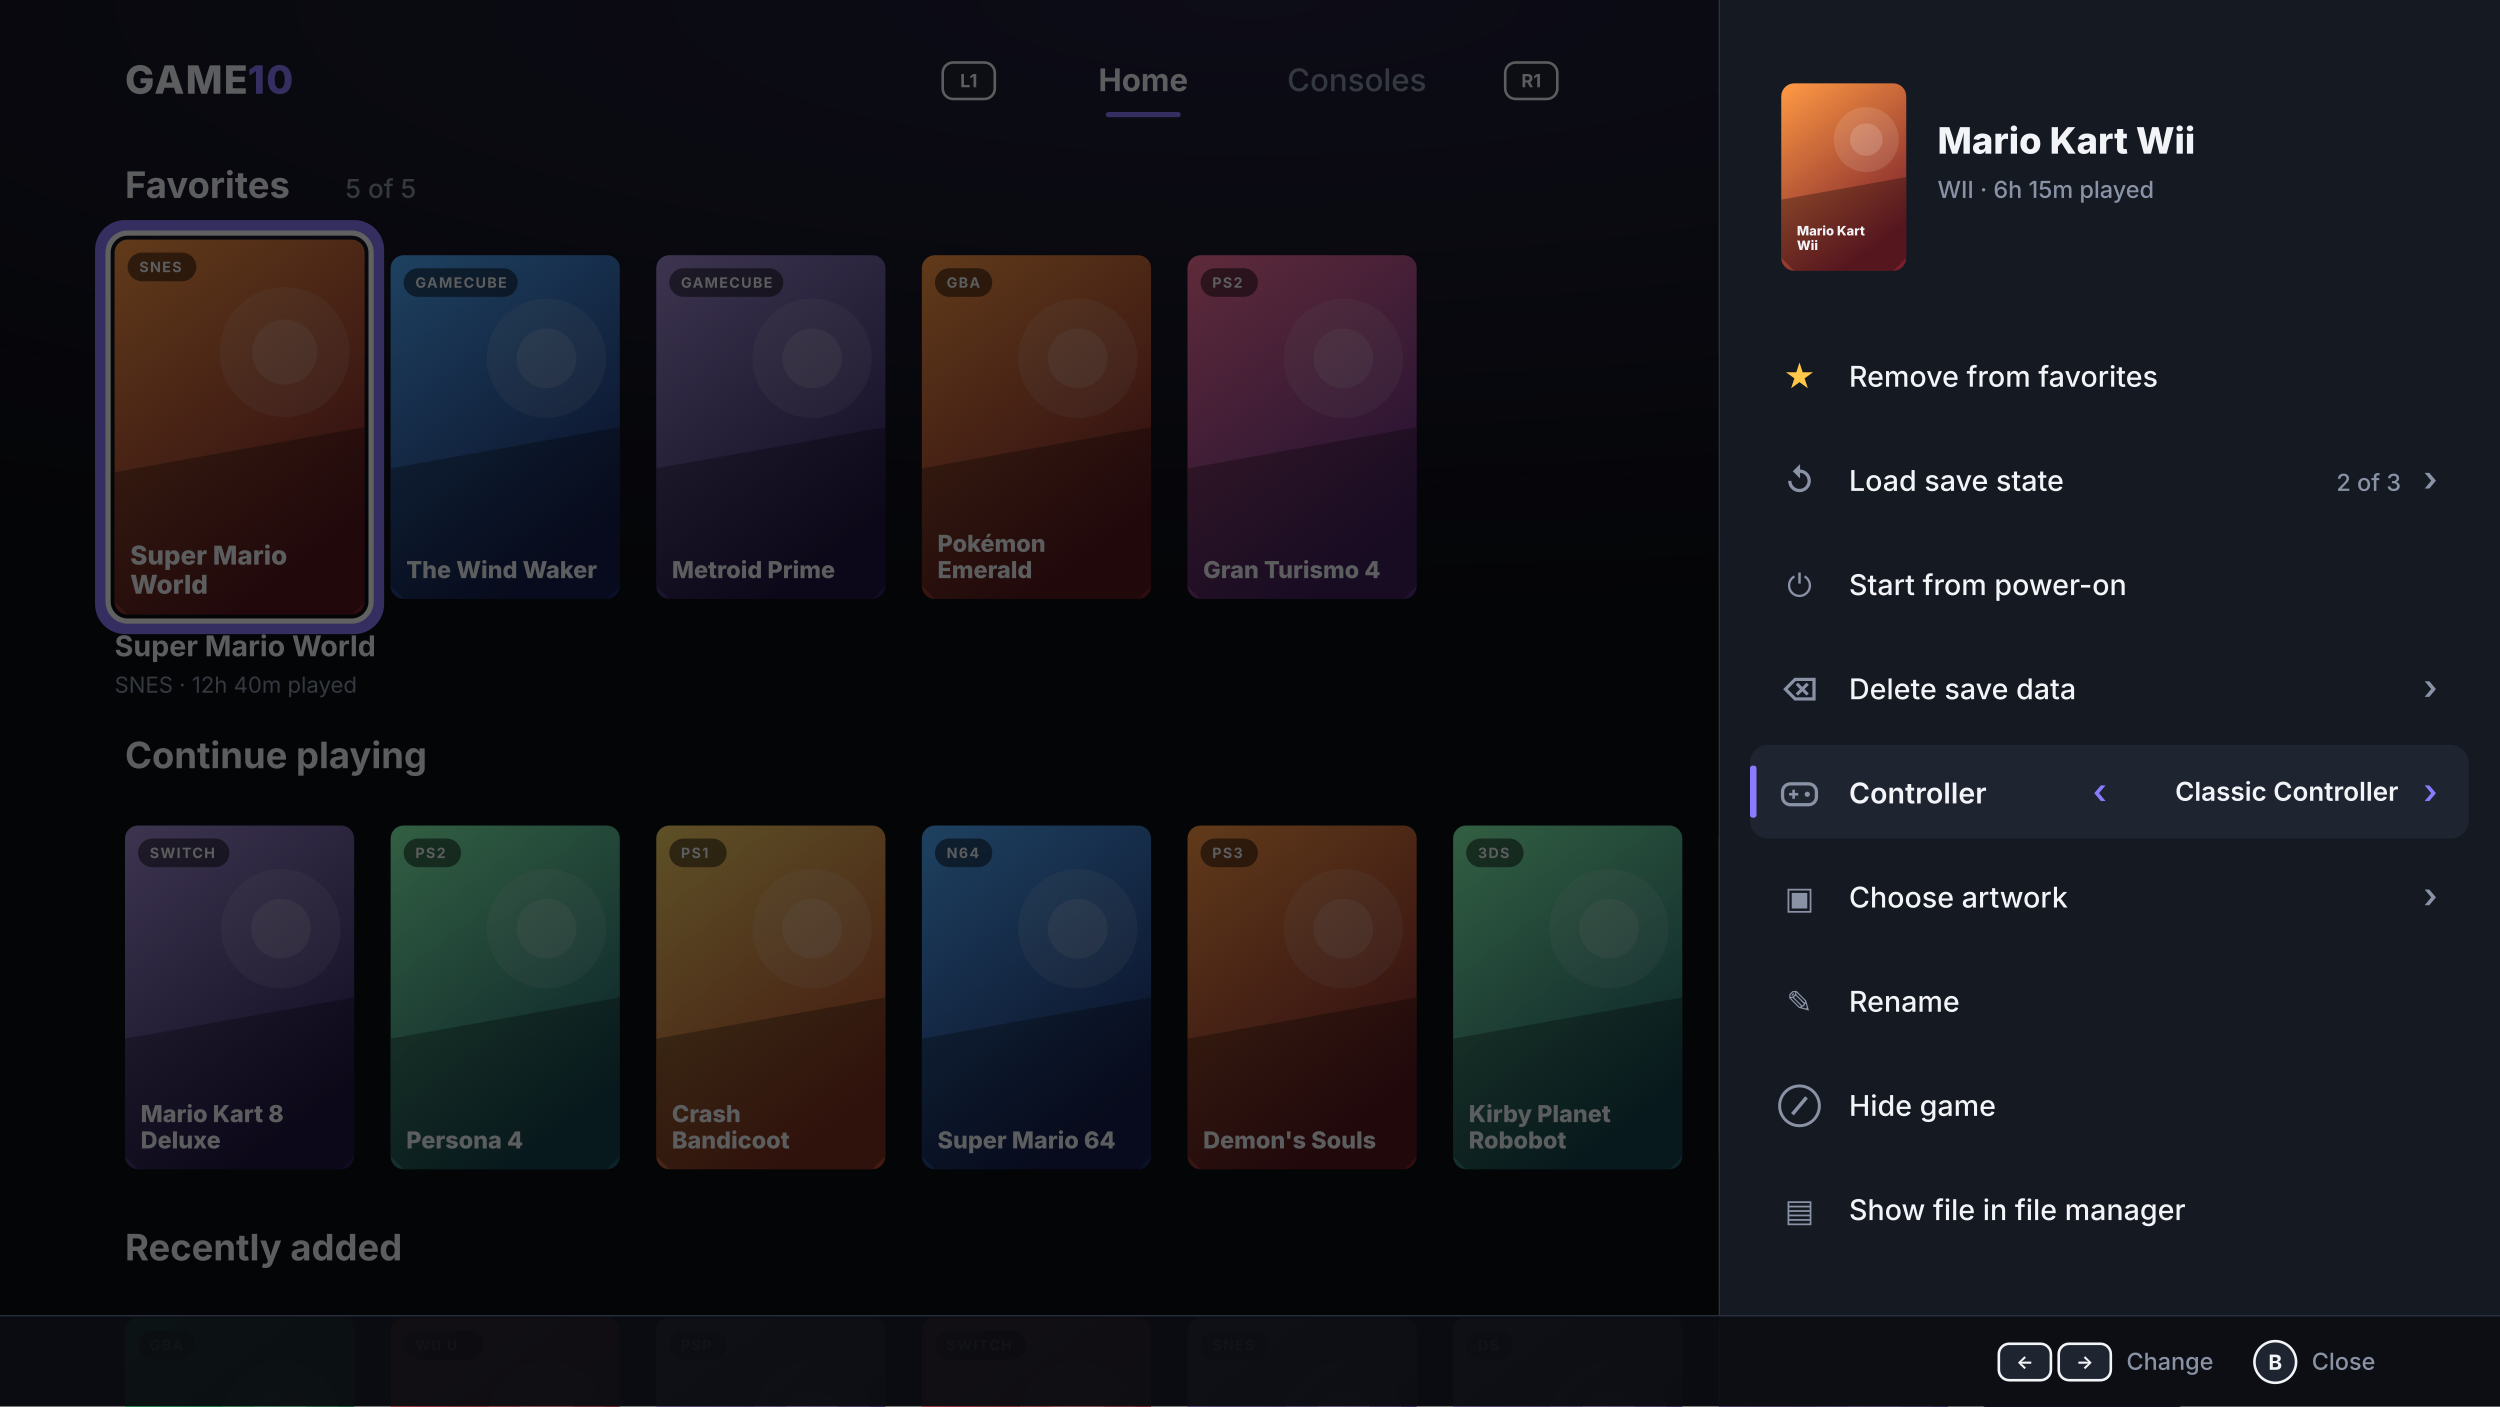
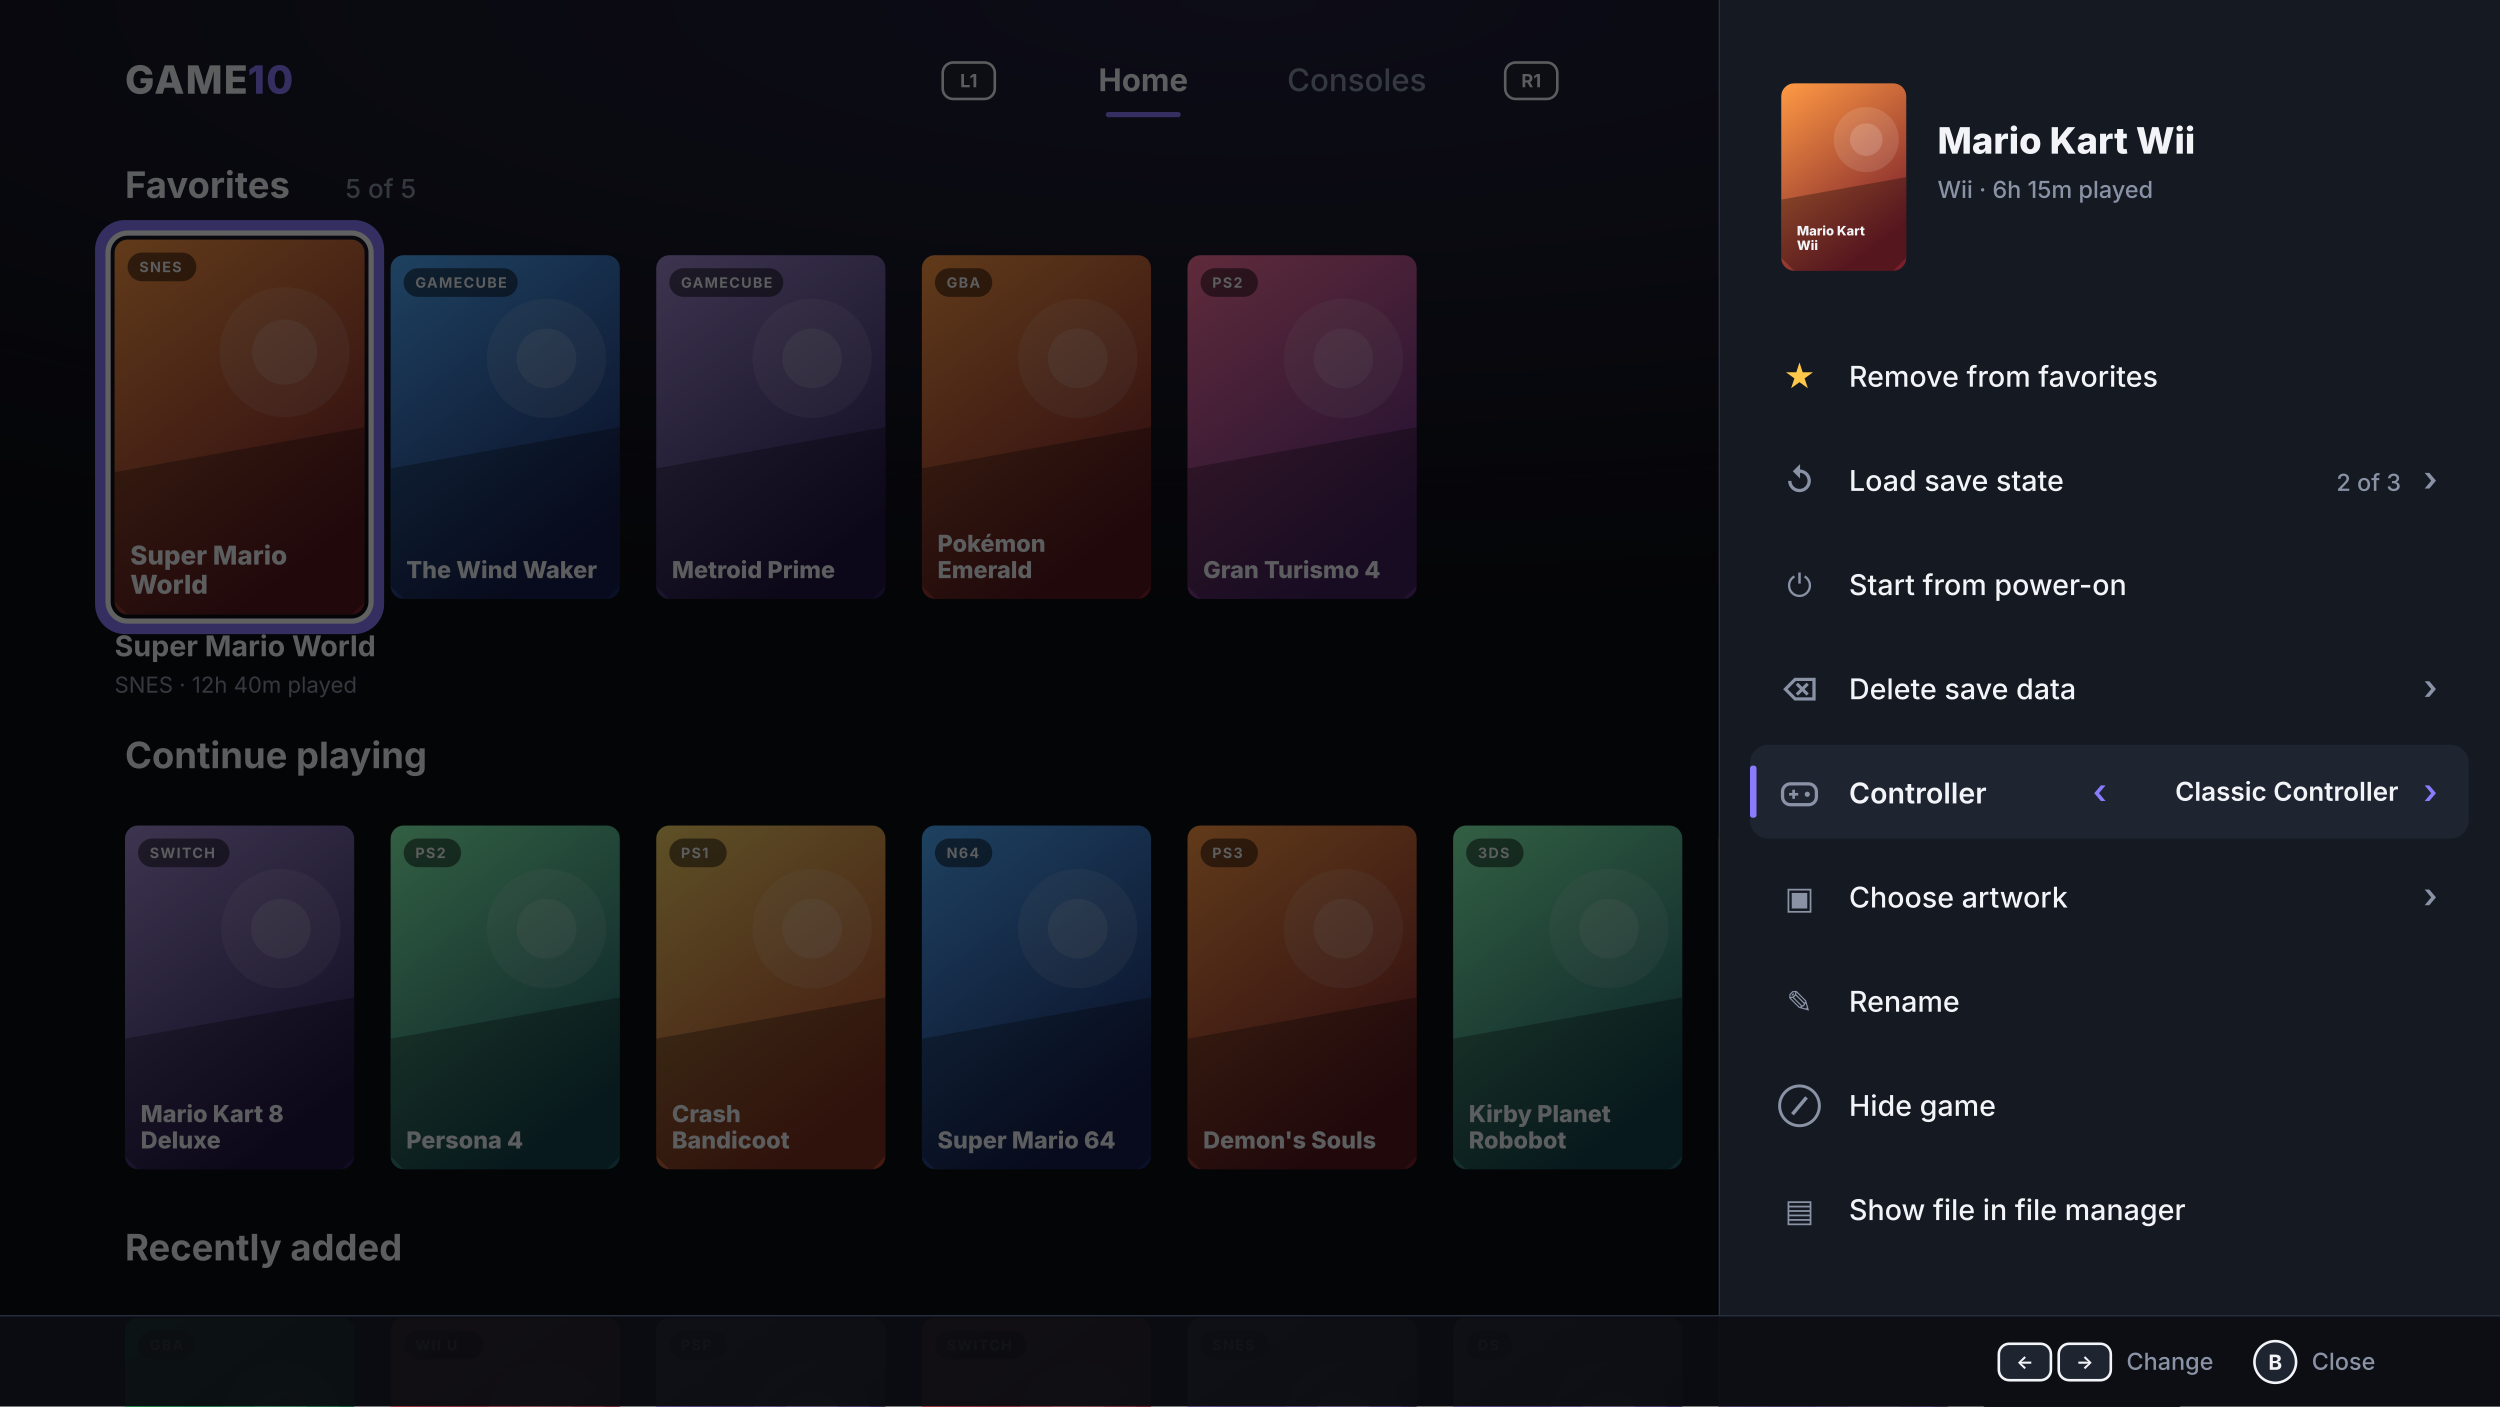
<svg xmlns="http://www.w3.org/2000/svg" width="1920" height="1080" viewBox="0 0 1920 1080">
  <defs>
    <radialGradient id="rg1" cx="0.5" cy="0" r="0.9">
      <stop offset="0" stop-color="#8B7BFF" stop-opacity="0.18" />
      <stop offset="1" stop-color="#8B7BFF" stop-opacity="0" />
    </radialGradient>
    <linearGradient id="lg2" x1="0" y1="0" x2="0.5" y2="1">
      <stop offset="0" stop-color="#FF9A44" stop-opacity="1" />
      <stop offset="1" stop-color="#7A1F2B" stop-opacity="1" />
    </linearGradient>
    <linearGradient id="lg3" x1="0" y1="0" x2="0.5" y2="1">
      <stop offset="0" stop-color="#4FACFE" stop-opacity="1" />
      <stop offset="1" stop-color="#1B2A6B" stop-opacity="1" />
    </linearGradient>
    <linearGradient id="lg4" x1="0" y1="0" x2="0.5" y2="1">
      <stop offset="0" stop-color="#A18CD1" stop-opacity="1" />
      <stop offset="1" stop-color="#2E1F5E" stop-opacity="1" />
    </linearGradient>
    <linearGradient id="lg5" x1="0" y1="0" x2="0.5" y2="1">
      <stop offset="0" stop-color="#FF9A44" stop-opacity="1" />
      <stop offset="1" stop-color="#7A1F2B" stop-opacity="1" />
    </linearGradient>
    <linearGradient id="lg6" x1="0" y1="0" x2="0.5" y2="1">
      <stop offset="0" stop-color="#FA709A" stop-opacity="1" />
      <stop offset="1" stop-color="#5B2C83" stop-opacity="1" />
    </linearGradient>
    <linearGradient id="lg7" x1="0" y1="0" x2="0.5" y2="1">
      <stop offset="0" stop-color="#A18CD1" stop-opacity="1" />
      <stop offset="1" stop-color="#2E1F5E" stop-opacity="1" />
    </linearGradient>
    <linearGradient id="lg8" x1="0" y1="0" x2="0.5" y2="1">
      <stop offset="0" stop-color="#84FAB0" stop-opacity="1" />
      <stop offset="1" stop-color="#1F5F6B" stop-opacity="1" />
    </linearGradient>
    <linearGradient id="lg9" x1="0" y1="0" x2="0.5" y2="1">
      <stop offset="0" stop-color="#F6D365" stop-opacity="1" />
      <stop offset="1" stop-color="#B3452C" stop-opacity="1" />
    </linearGradient>
    <linearGradient id="lg10" x1="0" y1="0" x2="0.5" y2="1">
      <stop offset="0" stop-color="#4FACFE" stop-opacity="1" />
      <stop offset="1" stop-color="#1B2A6B" stop-opacity="1" />
    </linearGradient>
    <linearGradient id="lg11" x1="0" y1="0" x2="0.5" y2="1">
      <stop offset="0" stop-color="#FF9A44" stop-opacity="1" />
      <stop offset="1" stop-color="#7A1F2B" stop-opacity="1" />
    </linearGradient>
    <linearGradient id="lg12" x1="0" y1="0" x2="0.5" y2="1">
      <stop offset="0" stop-color="#84FAB0" stop-opacity="1" />
      <stop offset="1" stop-color="#1F5F6B" stop-opacity="1" />
    </linearGradient>
    <linearGradient id="lg13" x1="0" y1="0" x2="0.5" y2="1">
      <stop offset="0" stop-color="#FCCB90" stop-opacity="1" />
      <stop offset="1" stop-color="#8E3B46" stop-opacity="1" />
    </linearGradient>
    <linearGradient id="lg14" x1="0" y1="0" x2="0.5" y2="1">
      <stop offset="0" stop-color="#43E97B" stop-opacity="1" />
      <stop offset="1" stop-color="#0F4C3A" stop-opacity="1" />
    </linearGradient>
    <linearGradient id="lg15" x1="0" y1="0" x2="0.5" y2="1">
      <stop offset="0" stop-color="#FF6B6B" stop-opacity="1" />
      <stop offset="1" stop-color="#6B1D3A" stop-opacity="1" />
    </linearGradient>
    <linearGradient id="lg16" x1="0" y1="0" x2="0.5" y2="1">
      <stop offset="0" stop-color="#A18CD1" stop-opacity="1" />
      <stop offset="1" stop-color="#2E1F5E" stop-opacity="1" />
    </linearGradient>
    <linearGradient id="lg17" x1="0" y1="0" x2="0.5" y2="1">
      <stop offset="0" stop-color="#FF6B6B" stop-opacity="1" />
      <stop offset="1" stop-color="#6B1D3A" stop-opacity="1" />
    </linearGradient>
    <linearGradient id="lg18" x1="0" y1="0" x2="0.5" y2="1">
      <stop offset="0" stop-color="#A18CD1" stop-opacity="1" />
      <stop offset="1" stop-color="#2E1F5E" stop-opacity="1" />
    </linearGradient>
    <linearGradient id="lg19" x1="0" y1="0" x2="0.5" y2="1">
      <stop offset="0" stop-color="#A18CD1" stop-opacity="1" />
      <stop offset="1" stop-color="#2E1F5E" stop-opacity="1" />
    </linearGradient>
    <linearGradient id="lg20" x1="0" y1="0" x2="0.5" y2="1">
      <stop offset="0" stop-color="#A18CD1" stop-opacity="1" />
      <stop offset="1" stop-color="#2E1F5E" stop-opacity="1" />
    </linearGradient>
    <linearGradient id="lg21" x1="0" y1="0" x2="0" y2="1">
      <stop offset="0" stop-color="#0B0D12" stop-opacity="0" />
      <stop offset="1" stop-color="#0B0D12" stop-opacity="1" />
    </linearGradient>
    <linearGradient id="lg22" x1="0" y1="0" x2="0.5" y2="1">
      <stop offset="0" stop-color="#FF9A44" stop-opacity="1" />
      <stop offset="1" stop-color="#7A1F2B" stop-opacity="1" />
    </linearGradient>
  </defs>
  <rect x="0.0" y="0.0" width="1920.0" height="1080.0" rx="0" fill="#0B0D12" fill-opacity="1" />
  <rect x="0.0" y="0.0" width="1920.0" height="520.0" rx="0" fill="url(#rg1)" fill-opacity="1" />
  <text x="96" y="72" font-family="Inter, 'Helvetica Neue', Arial, sans-serif" font-size="30" font-weight="800" fill="#F2F4F8" letter-spacing="1">GAME<tspan fill="#8B7BFF">10</tspan>
  </text>
  <rect x="724.0" y="48.0" width="40.0" height="28.0" rx="8" fill="#1F2431" fill-opacity="1" stroke="#F2F4F8" stroke-width="2" />
  <text x="744.0" y="67.0" font-family="Inter, 'Helvetica Neue', Arial, sans-serif" font-size="14" font-weight="700" fill="#F2F4F8" fill-opacity="1" text-anchor="middle" letter-spacing="0">L1</text>
  <rect x="1156.0" y="48.0" width="40.0" height="28.0" rx="8" fill="#1F2431" fill-opacity="1" stroke="#F2F4F8" stroke-width="2" />
  <text x="1176.0" y="67.0" font-family="Inter, 'Helvetica Neue', Arial, sans-serif" font-size="14" font-weight="700" fill="#F2F4F8" fill-opacity="1" text-anchor="middle" letter-spacing="0">R1</text>
  <text x="878.0" y="70.0" font-family="Inter, 'Helvetica Neue', Arial, sans-serif" font-size="24" font-weight="700" fill="#F2F4F8" fill-opacity="1" text-anchor="middle" letter-spacing="0">Home</text>
  <rect x="849.2" y="86.0" width="57.6" height="4.0" rx="2" fill="#8B7BFF" fill-opacity="1" />
  <text x="1042.0" y="70.0" font-family="Inter, 'Helvetica Neue', Arial, sans-serif" font-size="24" font-weight="500" fill="#8A93A6" fill-opacity="1" text-anchor="middle" letter-spacing="0">Consoles</text>
  <rect x="1320.0" y="44.0" width="330.0" height="48.0" rx="24" fill="#151922" fill-opacity="1" stroke="#2A3142" stroke-width="1" />
  <circle cx="1350.0" cy="66.0" r="8.0" fill="none" fill-opacity="1" stroke="#8A93A6" stroke-width="2.5" />
  <line x1="1356" y1="72" x2="1362" y2="78" stroke="#8A93A6" stroke-width="2.5" stroke-linecap="round" />
  <text x="1372.0" y="74.0" font-family="Inter, 'Helvetica Neue', Arial, sans-serif" font-size="18" font-weight="400" fill="#8A93A6" fill-opacity="1" text-anchor="start" letter-spacing="0">Search games</text>
  <rect x="1596.0" y="54.0" width="40.0" height="28.0" rx="8" fill="#1F2431" fill-opacity="1" stroke="#F2F4F8" stroke-width="2" />
  <text x="1616.0" y="73.0" font-family="Inter, 'Helvetica Neue', Arial, sans-serif" font-size="14" font-weight="700" fill="#F2F4F8" fill-opacity="1" text-anchor="middle" letter-spacing="0">L3</text>
  <rect x="1519.6" y="54.0" width="68.4" height="28.0" rx="8" fill="#1F2431" fill-opacity="1" stroke="#F2F4F8" stroke-width="2" />
  <text x="1553.8" y="73.0" font-family="Inter, 'Helvetica Neue', Arial, sans-serif" font-size="14" font-weight="700" fill="#F2F4F8" fill-opacity="1" text-anchor="middle" letter-spacing="0">Ctrl F</text>
  <circle cx="1690.0" cy="68.0" r="24.0" fill="#151922" fill-opacity="1" stroke="#2A3142" stroke-width="1" />
  <polygon points="1699.3,65.4 1702.8,65.9 1702.8,70.1 1699.3,70.6 1698.4,72.7 1700.5,75.6 1697.6,78.5 1694.7,76.4 1692.6,77.3 1692.1,80.8 1687.9,80.8 1687.4,77.3 1685.3,76.4 1682.4,78.5 1679.5,75.6 1681.6,72.7 1680.7,70.6 1677.2,70.1 1677.2,65.9 1680.7,65.4 1681.6,63.3 1679.5,60.4 1682.4,57.5 1685.3,59.6 1687.4,58.7 1687.9,55.2 1692.1,55.2 1692.6,58.7 1694.7,59.6 1697.6,57.5 1700.5,60.4 1698.4,63.3" fill="#8A93A6" />
  <circle cx="1690.0" cy="68.0" r="4.7" fill="#151922" fill-opacity="1" />
  <text x="1824.0" y="76.0" font-family="Inter, 'Helvetica Neue', Arial, sans-serif" font-size="24" font-weight="600" fill="#F2F4F8" fill-opacity="1" text-anchor="end" letter-spacing="0">21:42</text>
  <rect x="78.0" y="174.0" width="212.0" height="308.0" rx="18" fill="none" fill-opacity="0.4" stroke="#8B7BFF" stroke-width="10" />
  <rect x="83.0" y="179.0" width="202.0" height="298.0" rx="15" fill="none" fill-opacity="1" stroke="#FFFFFF" stroke-width="4" />
  <rect x="88.0" y="184.0" width="192.0" height="288.0" rx="10" fill="url(#lg2)" fill-opacity="1" />
  <circle cx="218.6" cy="270.4" r="49.9" fill="#FFFFFF" fill-opacity="0.12" />
  <circle cx="218.6" cy="270.4" r="25.0" fill="#FFFFFF" fill-opacity="0.16" />
  <polygon points="88,362.6 280,328.0 280,462.0 270,472.0 98,472.0 88,462.0" fill="#000000" fill-opacity=".3" />
  <text x="100.0" y="433.6" font-family="Inter, 'Helvetica Neue', Arial, sans-serif" font-size="20" font-weight="800" fill="#F2F4F8" fill-opacity="1" text-anchor="start" letter-spacing="0">Super Mario</text>
  <text x="100.0" y="456.0" font-family="Inter, 'Helvetica Neue', Arial, sans-serif" font-size="20" font-weight="800" fill="#F2F4F8" fill-opacity="1" text-anchor="start" letter-spacing="0">World</text>
  <rect x="98.0" y="194.0" width="52.8" height="22.0" rx="11" fill="#000000" fill-opacity="0.5" />
  <text x="107.0" y="209.0" font-family="Inter, 'Helvetica Neue', Arial, sans-serif" font-size="11" font-weight="700" fill="#F2F4F8" fill-opacity="1" text-anchor="start" letter-spacing="1">SNES</text>
  <text x="88.0" y="504.0" font-family="Inter, 'Helvetica Neue', Arial, sans-serif" font-size="22" font-weight="700" fill="#F2F4F8" fill-opacity="1" text-anchor="start" letter-spacing="0">Super Mario World</text>
  <text x="88.0" y="532.0" font-family="Inter, 'Helvetica Neue', Arial, sans-serif" font-size="17" font-weight="400" fill="#8A93A6" fill-opacity="1" text-anchor="start" letter-spacing="0">SNES · 12h 40m played</text>
  <rect x="300.0" y="196.0" width="176.0" height="264.0" rx="10" fill="url(#lg3)" fill-opacity="1" />
  <circle cx="419.7" cy="275.2" r="45.8" fill="#FFFFFF" fill-opacity="0.12" />
  <circle cx="419.7" cy="275.2" r="22.9" fill="#FFFFFF" fill-opacity="0.16" />
  <polygon points="300,359.7 476,328.0 476,450.0 466,460.0 310,460.0 300,450.0" fill="#000000" fill-opacity=".3" />
  <text x="312.0" y="444.0" font-family="Inter, 'Helvetica Neue', Arial, sans-serif" font-size="18" font-weight="800" fill="#F2F4F8" fill-opacity="1" text-anchor="start" letter-spacing="0">The Wind Waker</text>
  <rect x="310.0" y="206.0" width="87.6" height="22.0" rx="11" fill="#000000" fill-opacity="0.5" />
  <text x="319.0" y="221.0" font-family="Inter, 'Helvetica Neue', Arial, sans-serif" font-size="11" font-weight="700" fill="#F2F4F8" fill-opacity="1" text-anchor="start" letter-spacing="1">GAMECUBE</text>
  <rect x="504.0" y="196.0" width="176.0" height="264.0" rx="10" fill="url(#lg4)" fill-opacity="1" />
  <circle cx="623.7" cy="275.2" r="45.8" fill="#FFFFFF" fill-opacity="0.12" />
  <circle cx="623.7" cy="275.2" r="22.9" fill="#FFFFFF" fill-opacity="0.16" />
  <polygon points="504,359.7 680,328.0 680,450.0 670,460.0 514,460.0 504,450.0" fill="#000000" fill-opacity=".3" />
  <text x="516.0" y="444.0" font-family="Inter, 'Helvetica Neue', Arial, sans-serif" font-size="18" font-weight="800" fill="#F2F4F8" fill-opacity="1" text-anchor="start" letter-spacing="0">Metroid Prime</text>
  <rect x="514.0" y="206.0" width="87.6" height="22.0" rx="11" fill="#000000" fill-opacity="0.5" />
  <text x="523.0" y="221.0" font-family="Inter, 'Helvetica Neue', Arial, sans-serif" font-size="11" font-weight="700" fill="#F2F4F8" fill-opacity="1" text-anchor="start" letter-spacing="1">GAMECUBE</text>
  <rect x="708.0" y="196.0" width="176.0" height="264.0" rx="10" fill="url(#lg5)" fill-opacity="1" />
  <circle cx="827.7" cy="275.2" r="45.8" fill="#FFFFFF" fill-opacity="0.12" />
  <circle cx="827.7" cy="275.2" r="22.9" fill="#FFFFFF" fill-opacity="0.16" />
  <polygon points="708,359.7 884,328.0 884,450.0 874,460.0 718,460.0 708,450.0" fill="#000000" fill-opacity=".3" />
  <text x="720.0" y="423.8" font-family="Inter, 'Helvetica Neue', Arial, sans-serif" font-size="18" font-weight="800" fill="#F2F4F8" fill-opacity="1" text-anchor="start" letter-spacing="0">Pokémon</text>
  <text x="720.0" y="444.0" font-family="Inter, 'Helvetica Neue', Arial, sans-serif" font-size="18" font-weight="800" fill="#F2F4F8" fill-opacity="1" text-anchor="start" letter-spacing="0">Emerald</text>
  <rect x="718.0" y="206.0" width="44.1" height="22.0" rx="11" fill="#000000" fill-opacity="0.5" />
  <text x="727.0" y="221.0" font-family="Inter, 'Helvetica Neue', Arial, sans-serif" font-size="11" font-weight="700" fill="#F2F4F8" fill-opacity="1" text-anchor="start" letter-spacing="1">GBA</text>
  <rect x="912.0" y="196.0" width="176.0" height="264.0" rx="10" fill="url(#lg6)" fill-opacity="1" />
  <circle cx="1031.7" cy="275.2" r="45.8" fill="#FFFFFF" fill-opacity="0.12" />
  <circle cx="1031.7" cy="275.2" r="22.9" fill="#FFFFFF" fill-opacity="0.16" />
  <polygon points="912,359.7 1088,328.0 1088,450.0 1078,460.0 922,460.0 912,450.0" fill="#000000" fill-opacity=".3" />
  <text x="924.0" y="444.0" font-family="Inter, 'Helvetica Neue', Arial, sans-serif" font-size="18" font-weight="800" fill="#F2F4F8" fill-opacity="1" text-anchor="start" letter-spacing="0">Gran Turismo 4</text>
  <rect x="922.0" y="206.0" width="44.1" height="22.0" rx="11" fill="#000000" fill-opacity="0.5" />
  <text x="931.0" y="221.0" font-family="Inter, 'Helvetica Neue', Arial, sans-serif" font-size="11" font-weight="700" fill="#F2F4F8" fill-opacity="1" text-anchor="start" letter-spacing="1">PS2</text>
  <rect x="96.0" y="634.0" width="176.0" height="264.0" rx="10" fill="url(#lg7)" fill-opacity="1" />
  <circle cx="215.7" cy="713.2" r="45.8" fill="#FFFFFF" fill-opacity="0.12" />
  <circle cx="215.7" cy="713.2" r="22.9" fill="#FFFFFF" fill-opacity="0.16" />
  <polygon points="96,797.7 272,766.0 272,888.0 262,898.0 106,898.0 96,888.0" fill="#000000" fill-opacity=".3" />
  <text x="108.0" y="861.8" font-family="Inter, 'Helvetica Neue', Arial, sans-serif" font-size="18" font-weight="800" fill="#F2F4F8" fill-opacity="1" text-anchor="start" letter-spacing="0">Mario Kart 8</text>
  <text x="108.0" y="882.0" font-family="Inter, 'Helvetica Neue', Arial, sans-serif" font-size="18" font-weight="800" fill="#F2F4F8" fill-opacity="1" text-anchor="start" letter-spacing="0">Deluxe</text>
  <rect x="106.0" y="644.0" width="70.2" height="22.0" rx="11" fill="#000000" fill-opacity="0.5" />
  <text x="115.0" y="659.0" font-family="Inter, 'Helvetica Neue', Arial, sans-serif" font-size="11" font-weight="700" fill="#F2F4F8" fill-opacity="1" text-anchor="start" letter-spacing="1">SWITCH</text>
  <rect x="300.0" y="634.0" width="176.0" height="264.0" rx="10" fill="url(#lg8)" fill-opacity="1" />
  <circle cx="419.7" cy="713.2" r="45.8" fill="#FFFFFF" fill-opacity="0.12" />
  <circle cx="419.7" cy="713.2" r="22.9" fill="#FFFFFF" fill-opacity="0.16" />
  <polygon points="300,797.7 476,766.0 476,888.0 466,898.0 310,898.0 300,888.0" fill="#000000" fill-opacity=".3" />
  <text x="312.0" y="882.0" font-family="Inter, 'Helvetica Neue', Arial, sans-serif" font-size="18" font-weight="800" fill="#F2F4F8" fill-opacity="1" text-anchor="start" letter-spacing="0">Persona 4</text>
  <rect x="310.0" y="644.0" width="44.1" height="22.0" rx="11" fill="#000000" fill-opacity="0.5" />
  <text x="319.0" y="659.0" font-family="Inter, 'Helvetica Neue', Arial, sans-serif" font-size="11" font-weight="700" fill="#F2F4F8" fill-opacity="1" text-anchor="start" letter-spacing="1">PS2</text>
  <rect x="504.0" y="634.0" width="176.0" height="264.0" rx="10" fill="url(#lg9)" fill-opacity="1" />
  <circle cx="623.7" cy="713.2" r="45.8" fill="#FFFFFF" fill-opacity="0.12" />
  <circle cx="623.7" cy="713.2" r="22.9" fill="#FFFFFF" fill-opacity="0.16" />
  <polygon points="504,797.7 680,766.0 680,888.0 670,898.0 514,898.0 504,888.0" fill="#000000" fill-opacity=".3" />
  <text x="516.0" y="861.8" font-family="Inter, 'Helvetica Neue', Arial, sans-serif" font-size="18" font-weight="800" fill="#F2F4F8" fill-opacity="1" text-anchor="start" letter-spacing="0">Crash</text>
  <text x="516.0" y="882.0" font-family="Inter, 'Helvetica Neue', Arial, sans-serif" font-size="18" font-weight="800" fill="#F2F4F8" fill-opacity="1" text-anchor="start" letter-spacing="0">Bandicoot</text>
  <rect x="514.0" y="644.0" width="44.1" height="22.0" rx="11" fill="#000000" fill-opacity="0.5" />
  <text x="523.0" y="659.0" font-family="Inter, 'Helvetica Neue', Arial, sans-serif" font-size="11" font-weight="700" fill="#F2F4F8" fill-opacity="1" text-anchor="start" letter-spacing="1">PS1</text>
  <rect x="708.0" y="634.0" width="176.0" height="264.0" rx="10" fill="url(#lg10)" fill-opacity="1" />
  <circle cx="827.7" cy="713.2" r="45.8" fill="#FFFFFF" fill-opacity="0.12" />
  <circle cx="827.7" cy="713.2" r="22.9" fill="#FFFFFF" fill-opacity="0.16" />
  <polygon points="708,797.7 884,766.0 884,888.0 874,898.0 718,898.0 708,888.0" fill="#000000" fill-opacity=".3" />
  <text x="720.0" y="882.0" font-family="Inter, 'Helvetica Neue', Arial, sans-serif" font-size="18" font-weight="800" fill="#F2F4F8" fill-opacity="1" text-anchor="start" letter-spacing="0">Super Mario 64</text>
  <rect x="718.0" y="644.0" width="44.1" height="22.0" rx="11" fill="#000000" fill-opacity="0.5" />
  <text x="727.0" y="659.0" font-family="Inter, 'Helvetica Neue', Arial, sans-serif" font-size="11" font-weight="700" fill="#F2F4F8" fill-opacity="1" text-anchor="start" letter-spacing="1">N64</text>
  <rect x="912.0" y="634.0" width="176.0" height="264.0" rx="10" fill="url(#lg11)" fill-opacity="1" />
  <circle cx="1031.7" cy="713.2" r="45.8" fill="#FFFFFF" fill-opacity="0.12" />
  <circle cx="1031.7" cy="713.2" r="22.9" fill="#FFFFFF" fill-opacity="0.16" />
  <polygon points="912,797.7 1088,766.0 1088,888.0 1078,898.0 922,898.0 912,888.0" fill="#000000" fill-opacity=".3" />
  <text x="924.0" y="882.0" font-family="Inter, 'Helvetica Neue', Arial, sans-serif" font-size="18" font-weight="800" fill="#F2F4F8" fill-opacity="1" text-anchor="start" letter-spacing="0">Demon's Souls</text>
  <rect x="922.0" y="644.0" width="44.1" height="22.0" rx="11" fill="#000000" fill-opacity="0.5" />
  <text x="931.0" y="659.0" font-family="Inter, 'Helvetica Neue', Arial, sans-serif" font-size="11" font-weight="700" fill="#F2F4F8" fill-opacity="1" text-anchor="start" letter-spacing="1">PS3</text>
  <rect x="1116.0" y="634.0" width="176.0" height="264.0" rx="10" fill="url(#lg12)" fill-opacity="1" />
  <circle cx="1235.7" cy="713.2" r="45.8" fill="#FFFFFF" fill-opacity="0.12" />
  <circle cx="1235.7" cy="713.2" r="22.9" fill="#FFFFFF" fill-opacity="0.16" />
  <polygon points="1116,797.7 1292,766.0 1292,888.0 1282,898.0 1126,898.0 1116,888.0" fill="#000000" fill-opacity=".3" />
  <text x="1128.0" y="861.8" font-family="Inter, 'Helvetica Neue', Arial, sans-serif" font-size="18" font-weight="800" fill="#F2F4F8" fill-opacity="1" text-anchor="start" letter-spacing="0">Kirby Planet</text>
  <text x="1128.0" y="882.0" font-family="Inter, 'Helvetica Neue', Arial, sans-serif" font-size="18" font-weight="800" fill="#F2F4F8" fill-opacity="1" text-anchor="start" letter-spacing="0">Robobot</text>
  <rect x="1126.0" y="644.0" width="44.1" height="22.0" rx="11" fill="#000000" fill-opacity="0.5" />
  <text x="1135.0" y="659.0" font-family="Inter, 'Helvetica Neue', Arial, sans-serif" font-size="11" font-weight="700" fill="#F2F4F8" fill-opacity="1" text-anchor="start" letter-spacing="1">3DS</text>
  <rect x="1320.0" y="634.0" width="176.0" height="264.0" rx="10" fill="url(#lg13)" fill-opacity="1" />
  <circle cx="1439.7" cy="713.2" r="45.8" fill="#FFFFFF" fill-opacity="0.12" />
  <circle cx="1439.7" cy="713.2" r="22.9" fill="#FFFFFF" fill-opacity="0.16" />
  <polygon points="1320,797.7 1496,766.0 1496,888.0 1486,898.0 1330,898.0 1320,888.0" fill="#000000" fill-opacity=".3" />
  <text x="1332.0" y="882.0" font-family="Inter, 'Helvetica Neue', Arial, sans-serif" font-size="18" font-weight="800" fill="#F2F4F8" fill-opacity="1" text-anchor="start" letter-spacing="0">Bloodborne</text>
  <rect x="1330.0" y="644.0" width="44.1" height="22.0" rx="11" fill="#000000" fill-opacity="0.5" />
  <text x="1339.0" y="659.0" font-family="Inter, 'Helvetica Neue', Arial, sans-serif" font-size="11" font-weight="700" fill="#F2F4F8" fill-opacity="1" text-anchor="start" letter-spacing="1">PS4</text>
  <rect x="1524.0" y="634.0" width="150.0" height="264.0" rx="10" fill="#151922" fill-opacity="1" stroke="#2A3142" stroke-width="1" />
  <circle cx="1599.0" cy="742.0" r="26.0" fill="#1F2431" fill-opacity="1" />
  <path d="M1593.0,730.0 l12,12 l-12,12" fill="none" stroke="#F2F4F8" stroke-width="3" stroke-linecap="round" stroke-linejoin="round" />
  <text x="1599.0" y="796.0" font-family="Inter, 'Helvetica Neue', Arial, sans-serif" font-size="18" font-weight="600" fill="#F2F4F8" fill-opacity="1" text-anchor="middle" letter-spacing="0">See all</text>
  <text x="1599.0" y="820.0" font-family="Inter, 'Helvetica Neue', Arial, sans-serif" font-size="15" font-weight="400" fill="#8A93A6" fill-opacity="1" text-anchor="middle" letter-spacing="0">23 games</text>
  <rect x="96.0" y="1012.0" width="176.0" height="264.0" rx="10" fill="url(#lg14)" fill-opacity="1" />
  <circle cx="215.7" cy="1091.2" r="45.8" fill="#FFFFFF" fill-opacity="0.12" />
  <circle cx="215.7" cy="1091.2" r="22.9" fill="#FFFFFF" fill-opacity="0.16" />
  <polygon points="96,1175.7 272,1144.0 272,1266.0 262,1276.0 106,1276.0 96,1266.0" fill="#000000" fill-opacity=".3" />
  <text x="108.0" y="1260.0" font-family="Inter, 'Helvetica Neue', Arial, sans-serif" font-size="18" font-weight="800" fill="#F2F4F8" fill-opacity="1" text-anchor="start" letter-spacing="0">Aria of Sorrow</text>
  <rect x="106.0" y="1022.0" width="44.1" height="22.0" rx="11" fill="#000000" fill-opacity="0.5" />
  <text x="115.0" y="1037.0" font-family="Inter, 'Helvetica Neue', Arial, sans-serif" font-size="11" font-weight="700" fill="#F2F4F8" fill-opacity="1" text-anchor="start" letter-spacing="1">GBA</text>
  <rect x="300.0" y="1012.0" width="176.0" height="264.0" rx="10" fill="url(#lg15)" fill-opacity="1" />
  <circle cx="419.7" cy="1091.2" r="45.8" fill="#FFFFFF" fill-opacity="0.12" />
  <circle cx="419.7" cy="1091.2" r="22.9" fill="#FFFFFF" fill-opacity="0.16" />
  <polygon points="300,1175.7 476,1144.0 476,1266.0 466,1276.0 310,1276.0 300,1266.0" fill="#000000" fill-opacity=".3" />
  <text x="312.0" y="1239.8" font-family="Inter, 'Helvetica Neue', Arial, sans-serif" font-size="18" font-weight="800" fill="#F2F4F8" fill-opacity="1" text-anchor="start" letter-spacing="0">Xenoblade</text>
  <text x="312.0" y="1260.0" font-family="Inter, 'Helvetica Neue', Arial, sans-serif" font-size="18" font-weight="800" fill="#F2F4F8" fill-opacity="1" text-anchor="start" letter-spacing="0">Chronicles X</text>
  <rect x="310.0" y="1022.0" width="61.5" height="22.0" rx="11" fill="#000000" fill-opacity="0.5" />
  <text x="319.0" y="1037.0" font-family="Inter, 'Helvetica Neue', Arial, sans-serif" font-size="11" font-weight="700" fill="#F2F4F8" fill-opacity="1" text-anchor="start" letter-spacing="1">WII U</text>
  <rect x="504.0" y="1012.0" width="176.0" height="264.0" rx="10" fill="url(#lg16)" fill-opacity="1" />
  <circle cx="623.7" cy="1091.2" r="45.8" fill="#FFFFFF" fill-opacity="0.12" />
  <circle cx="623.7" cy="1091.2" r="22.9" fill="#FFFFFF" fill-opacity="0.16" />
  <polygon points="504,1175.7 680,1144.0 680,1266.0 670,1276.0 514,1276.0 504,1266.0" fill="#000000" fill-opacity=".3" />
  <text x="516.0" y="1239.8" font-family="Inter, 'Helvetica Neue', Arial, sans-serif" font-size="18" font-weight="800" fill="#F2F4F8" fill-opacity="1" text-anchor="start" letter-spacing="0">Monster Hunter</text>
  <text x="516.0" y="1260.0" font-family="Inter, 'Helvetica Neue', Arial, sans-serif" font-size="18" font-weight="800" fill="#F2F4F8" fill-opacity="1" text-anchor="start" letter-spacing="0">Freedom Unite</text>
  <rect x="514.0" y="1022.0" width="44.1" height="22.0" rx="11" fill="#000000" fill-opacity="0.5" />
  <text x="523.0" y="1037.0" font-family="Inter, 'Helvetica Neue', Arial, sans-serif" font-size="11" font-weight="700" fill="#F2F4F8" fill-opacity="1" text-anchor="start" letter-spacing="1">PSP</text>
  <rect x="708.0" y="1012.0" width="176.0" height="264.0" rx="10" fill="url(#lg17)" fill-opacity="1" />
  <circle cx="827.7" cy="1091.2" r="45.8" fill="#FFFFFF" fill-opacity="0.12" />
  <circle cx="827.7" cy="1091.2" r="22.9" fill="#FFFFFF" fill-opacity="0.16" />
  <polygon points="708,1175.7 884,1144.0 884,1266.0 874,1276.0 718,1276.0 708,1266.0" fill="#000000" fill-opacity=".3" />
  <text x="720.0" y="1260.0" font-family="Inter, 'Helvetica Neue', Arial, sans-serif" font-size="18" font-weight="800" fill="#F2F4F8" fill-opacity="1" text-anchor="start" letter-spacing="0">Metroid Dread</text>
  <rect x="718.0" y="1022.0" width="70.2" height="22.0" rx="11" fill="#000000" fill-opacity="0.5" />
  <text x="727.0" y="1037.0" font-family="Inter, 'Helvetica Neue', Arial, sans-serif" font-size="11" font-weight="700" fill="#F2F4F8" fill-opacity="1" text-anchor="start" letter-spacing="1">SWITCH</text>
  <rect x="912.0" y="1012.0" width="176.0" height="264.0" rx="10" fill="url(#lg18)" fill-opacity="1" />
  <circle cx="1031.7" cy="1091.2" r="45.8" fill="#FFFFFF" fill-opacity="0.12" />
  <circle cx="1031.7" cy="1091.2" r="22.9" fill="#FFFFFF" fill-opacity="0.16" />
  <polygon points="912,1175.7 1088,1144.0 1088,1266.0 1078,1276.0 922,1276.0 912,1266.0" fill="#000000" fill-opacity=".3" />
  <text x="924.0" y="1260.0" font-family="Inter, 'Helvetica Neue', Arial, sans-serif" font-size="18" font-weight="800" fill="#F2F4F8" fill-opacity="1" text-anchor="start" letter-spacing="0">Chrono Trigger</text>
  <rect x="922.0" y="1022.0" width="52.8" height="22.0" rx="11" fill="#000000" fill-opacity="0.5" />
  <text x="931.0" y="1037.0" font-family="Inter, 'Helvetica Neue', Arial, sans-serif" font-size="11" font-weight="700" fill="#F2F4F8" fill-opacity="1" text-anchor="start" letter-spacing="1">SNES</text>
  <rect x="1116.0" y="1012.0" width="176.0" height="264.0" rx="10" fill="url(#lg19)" fill-opacity="1" />
  <circle cx="1235.7" cy="1091.2" r="45.8" fill="#FFFFFF" fill-opacity="0.12" />
  <circle cx="1235.7" cy="1091.2" r="22.9" fill="#FFFFFF" fill-opacity="0.16" />
  <polygon points="1116,1175.7 1292,1144.0 1292,1266.0 1282,1276.0 1126,1276.0 1116,1266.0" fill="#000000" fill-opacity=".3" />
  <text x="1128.0" y="1260.0" font-family="Inter, 'Helvetica Neue', Arial, sans-serif" font-size="18" font-weight="800" fill="#F2F4F8" fill-opacity="1" text-anchor="start" letter-spacing="0">Mario Kart DS</text>
  <rect x="1126.0" y="1022.0" width="35.4" height="22.0" rx="11" fill="#000000" fill-opacity="0.5" />
  <text x="1135.0" y="1037.0" font-family="Inter, 'Helvetica Neue', Arial, sans-serif" font-size="11" font-weight="700" fill="#F2F4F8" fill-opacity="1" text-anchor="start" letter-spacing="1">DS</text>
  <rect x="1320.0" y="1012.0" width="176.0" height="264.0" rx="10" fill="url(#lg20)" fill-opacity="1" />
  <circle cx="1439.7" cy="1091.2" r="45.8" fill="#FFFFFF" fill-opacity="0.12" />
  <circle cx="1439.7" cy="1091.2" r="22.9" fill="#FFFFFF" fill-opacity="0.16" />
  <polygon points="1320,1175.7 1496,1144.0 1496,1266.0 1486,1276.0 1330,1276.0 1320,1266.0" fill="#000000" fill-opacity=".3" />
  <text x="1332.0" y="1239.8" font-family="Inter, 'Helvetica Neue', Arial, sans-serif" font-size="18" font-weight="800" fill="#F2F4F8" fill-opacity="1" text-anchor="start" letter-spacing="0">Spyro the</text>
  <text x="1332.0" y="1260.0" font-family="Inter, 'Helvetica Neue', Arial, sans-serif" font-size="18" font-weight="800" fill="#F2F4F8" fill-opacity="1" text-anchor="start" letter-spacing="0">Dragon</text>
  <rect x="1330.0" y="1022.0" width="44.1" height="22.0" rx="11" fill="#000000" fill-opacity="0.5" />
  <text x="1339.0" y="1037.0" font-family="Inter, 'Helvetica Neue', Arial, sans-serif" font-size="11" font-weight="700" fill="#F2F4F8" fill-opacity="1" text-anchor="start" letter-spacing="1">PS1</text>
  <rect x="1524.0" y="1012.0" width="150.0" height="264.0" rx="10" fill="#151922" fill-opacity="1" stroke="#2A3142" stroke-width="1" />
  <circle cx="1599.0" cy="1120.0" r="26.0" fill="#1F2431" fill-opacity="1" />
  <path d="M1593.0,1108.0 l12,12 l-12,12" fill="none" stroke="#F2F4F8" stroke-width="3" stroke-linecap="round" stroke-linejoin="round" />
  <text x="1599.0" y="1174.0" font-family="Inter, 'Helvetica Neue', Arial, sans-serif" font-size="18" font-weight="600" fill="#F2F4F8" fill-opacity="1" text-anchor="middle" letter-spacing="0">See all</text>
  <text x="1599.0" y="1198.0" font-family="Inter, 'Helvetica Neue', Arial, sans-serif" font-size="15" font-weight="400" fill="#8A93A6" fill-opacity="1" text-anchor="middle" letter-spacing="0">20 games</text>
  <rect x="0.0" y="930.0" width="1920.0" height="80.0" rx="0" fill="url(#lg21)" fill-opacity="1" />
  <text x="96.0" y="152.0" font-family="Inter, 'Helvetica Neue', Arial, sans-serif" font-size="28" font-weight="700" fill="#F2F4F8" fill-opacity="1" text-anchor="start" letter-spacing="0">Favorites</text>
  <text x="265.2" y="152.0" font-family="Inter, 'Helvetica Neue', Arial, sans-serif" font-size="20" font-weight="500" fill="#8A93A6" fill-opacity="1" text-anchor="start" letter-spacing="0">5 of 5</text>
  <text x="96.0" y="590.0" font-family="Inter, 'Helvetica Neue', Arial, sans-serif" font-size="28" font-weight="700" fill="#F2F4F8" fill-opacity="1" text-anchor="start" letter-spacing="0">Continue playing</text>
  <text x="96.0" y="968.0" font-family="Inter, 'Helvetica Neue', Arial, sans-serif" font-size="28" font-weight="700" fill="#F2F4F8" fill-opacity="1" text-anchor="start" letter-spacing="0">Recently added</text>
  <rect x="0.0" y="0.0" width="1920.0" height="1080.0" rx="0" fill="#000000" fill-opacity="0.62" />
  <rect x="1320.0" y="0.0" width="600.0" height="1080.0" rx="0" fill="#151922" fill-opacity="1" />
  <rect x="1320.0" y="0.0" width="1.0" height="1080.0" rx="0" fill="#2A3142" fill-opacity="1" />
  <rect x="1368.0" y="64.0" width="96.0" height="144.0" rx="10" fill="url(#lg22)" fill-opacity="1" />
  <circle cx="1433.3" cy="107.2" r="25.0" fill="#FFFFFF" fill-opacity="0.12" />
  <circle cx="1433.3" cy="107.2" r="12.5" fill="#FFFFFF" fill-opacity="0.16" />
  <polygon points="1368,153.3 1464,136.0 1464,198.0 1454,208.0 1378,208.0 1368,198.0" fill="#000000" fill-opacity=".3" />
  <text x="1380.0" y="180.8" font-family="Inter, 'Helvetica Neue', Arial, sans-serif" font-size="10" font-weight="800" fill="#F2F4F8" fill-opacity="1" text-anchor="start" letter-spacing="0">Mario Kart</text>
  <text x="1380.0" y="192.0" font-family="Inter, 'Helvetica Neue', Arial, sans-serif" font-size="10" font-weight="800" fill="#F2F4F8" fill-opacity="1" text-anchor="start" letter-spacing="0">Wii</text>
  <text x="1488.0" y="118.0" font-family="Inter, 'Helvetica Neue', Arial, sans-serif" font-size="28" font-weight="800" fill="#F2F4F8" fill-opacity="1" text-anchor="start" letter-spacing="0">Mario Kart Wii</text>
-   <text x="1488.0" y="152.0" font-family="Inter, 'Helvetica Neue', Arial, sans-serif" font-size="18" font-weight="500" fill="#8A93A6" fill-opacity="1" text-anchor="start" letter-spacing="0">WII  ·  6h 15m played</text>
+   <text x="1488.0" y="152.0" font-family="Inter, 'Helvetica Neue', Arial, sans-serif" font-size="18" font-weight="500" fill="#8A93A6" fill-opacity="1" text-anchor="start" letter-spacing="0">Wii  ·  6h 15m played</text>
  <text x="1382.0" y="298.0" font-family="Inter, 'Helvetica Neue', Arial, sans-serif" font-size="24" font-weight="600" fill="#FFC84A" fill-opacity="1" text-anchor="middle" letter-spacing="0">★</text>
  <text x="1420.0" y="297.0" font-family="Inter, 'Helvetica Neue', Arial, sans-serif" font-size="22" font-weight="500" fill="#F2F4F8" fill-opacity="1" text-anchor="start" letter-spacing="0">Remove from favorites</text>
  <text x="1382.0" y="378.0" font-family="Inter, 'Helvetica Neue', Arial, sans-serif" font-size="24" font-weight="600" fill="#8A93A6" fill-opacity="1" text-anchor="middle" letter-spacing="0">↺</text>
  <text x="1420.0" y="377.0" font-family="Inter, 'Helvetica Neue', Arial, sans-serif" font-size="22" font-weight="500" fill="#F2F4F8" fill-opacity="1" text-anchor="start" letter-spacing="0">Load save state</text>
  <text x="1844.0" y="377.0" font-family="Inter, 'Helvetica Neue', Arial, sans-serif" font-size="18" font-weight="500" fill="#8A93A6" fill-opacity="1" text-anchor="end" letter-spacing="0">2 of 3</text>
  <text x="1872.0" y="377.0" font-family="Inter, 'Helvetica Neue', Arial, sans-serif" font-size="26" font-weight="600" fill="#8A93A6" fill-opacity="1" text-anchor="end" letter-spacing="0">›</text>
  <text x="1382.0" y="458.0" font-family="Inter, 'Helvetica Neue', Arial, sans-serif" font-size="24" font-weight="600" fill="#8A93A6" fill-opacity="1" text-anchor="middle" letter-spacing="0">⏻</text>
  <text x="1420.0" y="457.0" font-family="Inter, 'Helvetica Neue', Arial, sans-serif" font-size="22" font-weight="500" fill="#F2F4F8" fill-opacity="1" text-anchor="start" letter-spacing="0">Start from power-on</text>
  <text x="1382.0" y="538.0" font-family="Inter, 'Helvetica Neue', Arial, sans-serif" font-size="24" font-weight="600" fill="#8A93A6" fill-opacity="1" text-anchor="middle" letter-spacing="0">⌫</text>
  <text x="1420.0" y="537.0" font-family="Inter, 'Helvetica Neue', Arial, sans-serif" font-size="22" font-weight="500" fill="#F2F4F8" fill-opacity="1" text-anchor="start" letter-spacing="0">Delete save data</text>
  <text x="1872.0" y="537.0" font-family="Inter, 'Helvetica Neue', Arial, sans-serif" font-size="26" font-weight="600" fill="#8A93A6" fill-opacity="1" text-anchor="end" letter-spacing="0">›</text>
  <rect x="1344.0" y="572.0" width="552.0" height="72.0" rx="14" fill="#1F2431" fill-opacity="1" />
  <rect x="1344.0" y="588.0" width="5.0" height="40.0" rx="2" fill="#8B7BFF" fill-opacity="1" />
  <rect x="1369.0" y="602.0" width="26.0" height="16.0" rx="6" fill="none" fill-opacity="1" stroke="#8A93A6" stroke-width="2.5" />
  <rect x="1374.0" y="609.0" width="7.0" height="2.0" rx="0" fill="#8A93A6" fill-opacity="1" />
  <rect x="1376.5" y="606.5" width="2.0" height="7.0" rx="0" fill="#8A93A6" fill-opacity="1" />
  <circle cx="1388.0" cy="610.0" r="2.0" fill="#8A93A6" fill-opacity="1" />
  <text x="1420.0" y="617.0" font-family="Inter, 'Helvetica Neue', Arial, sans-serif" font-size="22" font-weight="600" fill="#F2F4F8" fill-opacity="1" text-anchor="start" letter-spacing="0">Controller</text>
  <text x="1872.0" y="617.0" font-family="Inter, 'Helvetica Neue', Arial, sans-serif" font-size="26" font-weight="600" fill="#8B7BFF" fill-opacity="1" text-anchor="end" letter-spacing="0">›</text>
  <text x="1842.0" y="615.0" font-family="Inter, 'Helvetica Neue', Arial, sans-serif" font-size="20" font-weight="600" fill="#F2F4F8" fill-opacity="1" text-anchor="end" letter-spacing="0">Classic Controller</text>
  <text x="1618.0" y="617.0" font-family="Inter, 'Helvetica Neue', Arial, sans-serif" font-size="26" font-weight="600" fill="#8B7BFF" fill-opacity="1" text-anchor="end" letter-spacing="0">‹</text>
  <text x="1382.0" y="698.0" font-family="Inter, 'Helvetica Neue', Arial, sans-serif" font-size="24" font-weight="600" fill="#8A93A6" fill-opacity="1" text-anchor="middle" letter-spacing="0">▣</text>
  <text x="1420.0" y="697.0" font-family="Inter, 'Helvetica Neue', Arial, sans-serif" font-size="22" font-weight="500" fill="#F2F4F8" fill-opacity="1" text-anchor="start" letter-spacing="0">Choose artwork</text>
  <text x="1872.0" y="697.0" font-family="Inter, 'Helvetica Neue', Arial, sans-serif" font-size="26" font-weight="600" fill="#8A93A6" fill-opacity="1" text-anchor="end" letter-spacing="0">›</text>
  <text x="1382.0" y="778.0" font-family="Inter, 'Helvetica Neue', Arial, sans-serif" font-size="24" font-weight="600" fill="#8A93A6" fill-opacity="1" text-anchor="middle" letter-spacing="0">✎</text>
  <text x="1420.0" y="777.0" font-family="Inter, 'Helvetica Neue', Arial, sans-serif" font-size="22" font-weight="500" fill="#F2F4F8" fill-opacity="1" text-anchor="start" letter-spacing="0">Rename</text>
  <text x="1382.0" y="858.0" font-family="Inter, 'Helvetica Neue', Arial, sans-serif" font-size="24" font-weight="600" fill="#8A93A6" fill-opacity="1" text-anchor="middle" letter-spacing="0">⊘</text>
  <text x="1420.0" y="857.0" font-family="Inter, 'Helvetica Neue', Arial, sans-serif" font-size="22" font-weight="500" fill="#F2F4F8" fill-opacity="1" text-anchor="start" letter-spacing="0">Hide game</text>
  <text x="1382.0" y="938.0" font-family="Inter, 'Helvetica Neue', Arial, sans-serif" font-size="24" font-weight="600" fill="#8A93A6" fill-opacity="1" text-anchor="middle" letter-spacing="0">▤</text>
  <text x="1420.0" y="937.0" font-family="Inter, 'Helvetica Neue', Arial, sans-serif" font-size="22" font-weight="500" fill="#F2F4F8" fill-opacity="1" text-anchor="start" letter-spacing="0">Show file in file manager</text>
  <rect x="0.0" y="1010.0" width="1920.0" height="70.0" rx="0" fill="#0B0D12" fill-opacity="0.92" />
  <rect x="0.0" y="1010.0" width="1920.0" height="1.0" rx="0" fill="#2A3142" fill-opacity="1" />
  <text x="1775.4" y="1052.0" font-family="Inter, 'Helvetica Neue', Arial, sans-serif" font-size="18" font-weight="500" fill="#8A93A6" fill-opacity="1" text-anchor="start" letter-spacing="0">Close</text>
  <circle cx="1747.4" cy="1046.0" r="16.0" fill="#1F2431" fill-opacity="1" stroke="#F2F4F8" stroke-width="2" />
  <text x="1747.4" y="1052.0" font-family="Inter, 'Helvetica Neue', Arial, sans-serif" font-size="16" font-weight="700" fill="#F2F4F8" fill-opacity="1" text-anchor="middle" letter-spacing="0">B</text>
  <text x="1633.1" y="1052.0" font-family="Inter, 'Helvetica Neue', Arial, sans-serif" font-size="18" font-weight="500" fill="#8A93A6" fill-opacity="1" text-anchor="start" letter-spacing="0">Change</text>
  <rect x="1581.1" y="1032.0" width="40.0" height="28.0" rx="8" fill="#1F2431" fill-opacity="1" stroke="#F2F4F8" stroke-width="2" />
  <text x="1601.1" y="1051.0" font-family="Inter, 'Helvetica Neue', Arial, sans-serif" font-size="14" font-weight="700" fill="#F2F4F8" fill-opacity="1" text-anchor="middle" letter-spacing="0">→</text>
  <rect x="1535.1" y="1032.0" width="40.0" height="28.0" rx="8" fill="#1F2431" fill-opacity="1" stroke="#F2F4F8" stroke-width="2" />
  <text x="1555.1" y="1051.0" font-family="Inter, 'Helvetica Neue', Arial, sans-serif" font-size="14" font-weight="700" fill="#F2F4F8" fill-opacity="1" text-anchor="middle" letter-spacing="0">←</text>
</svg>
